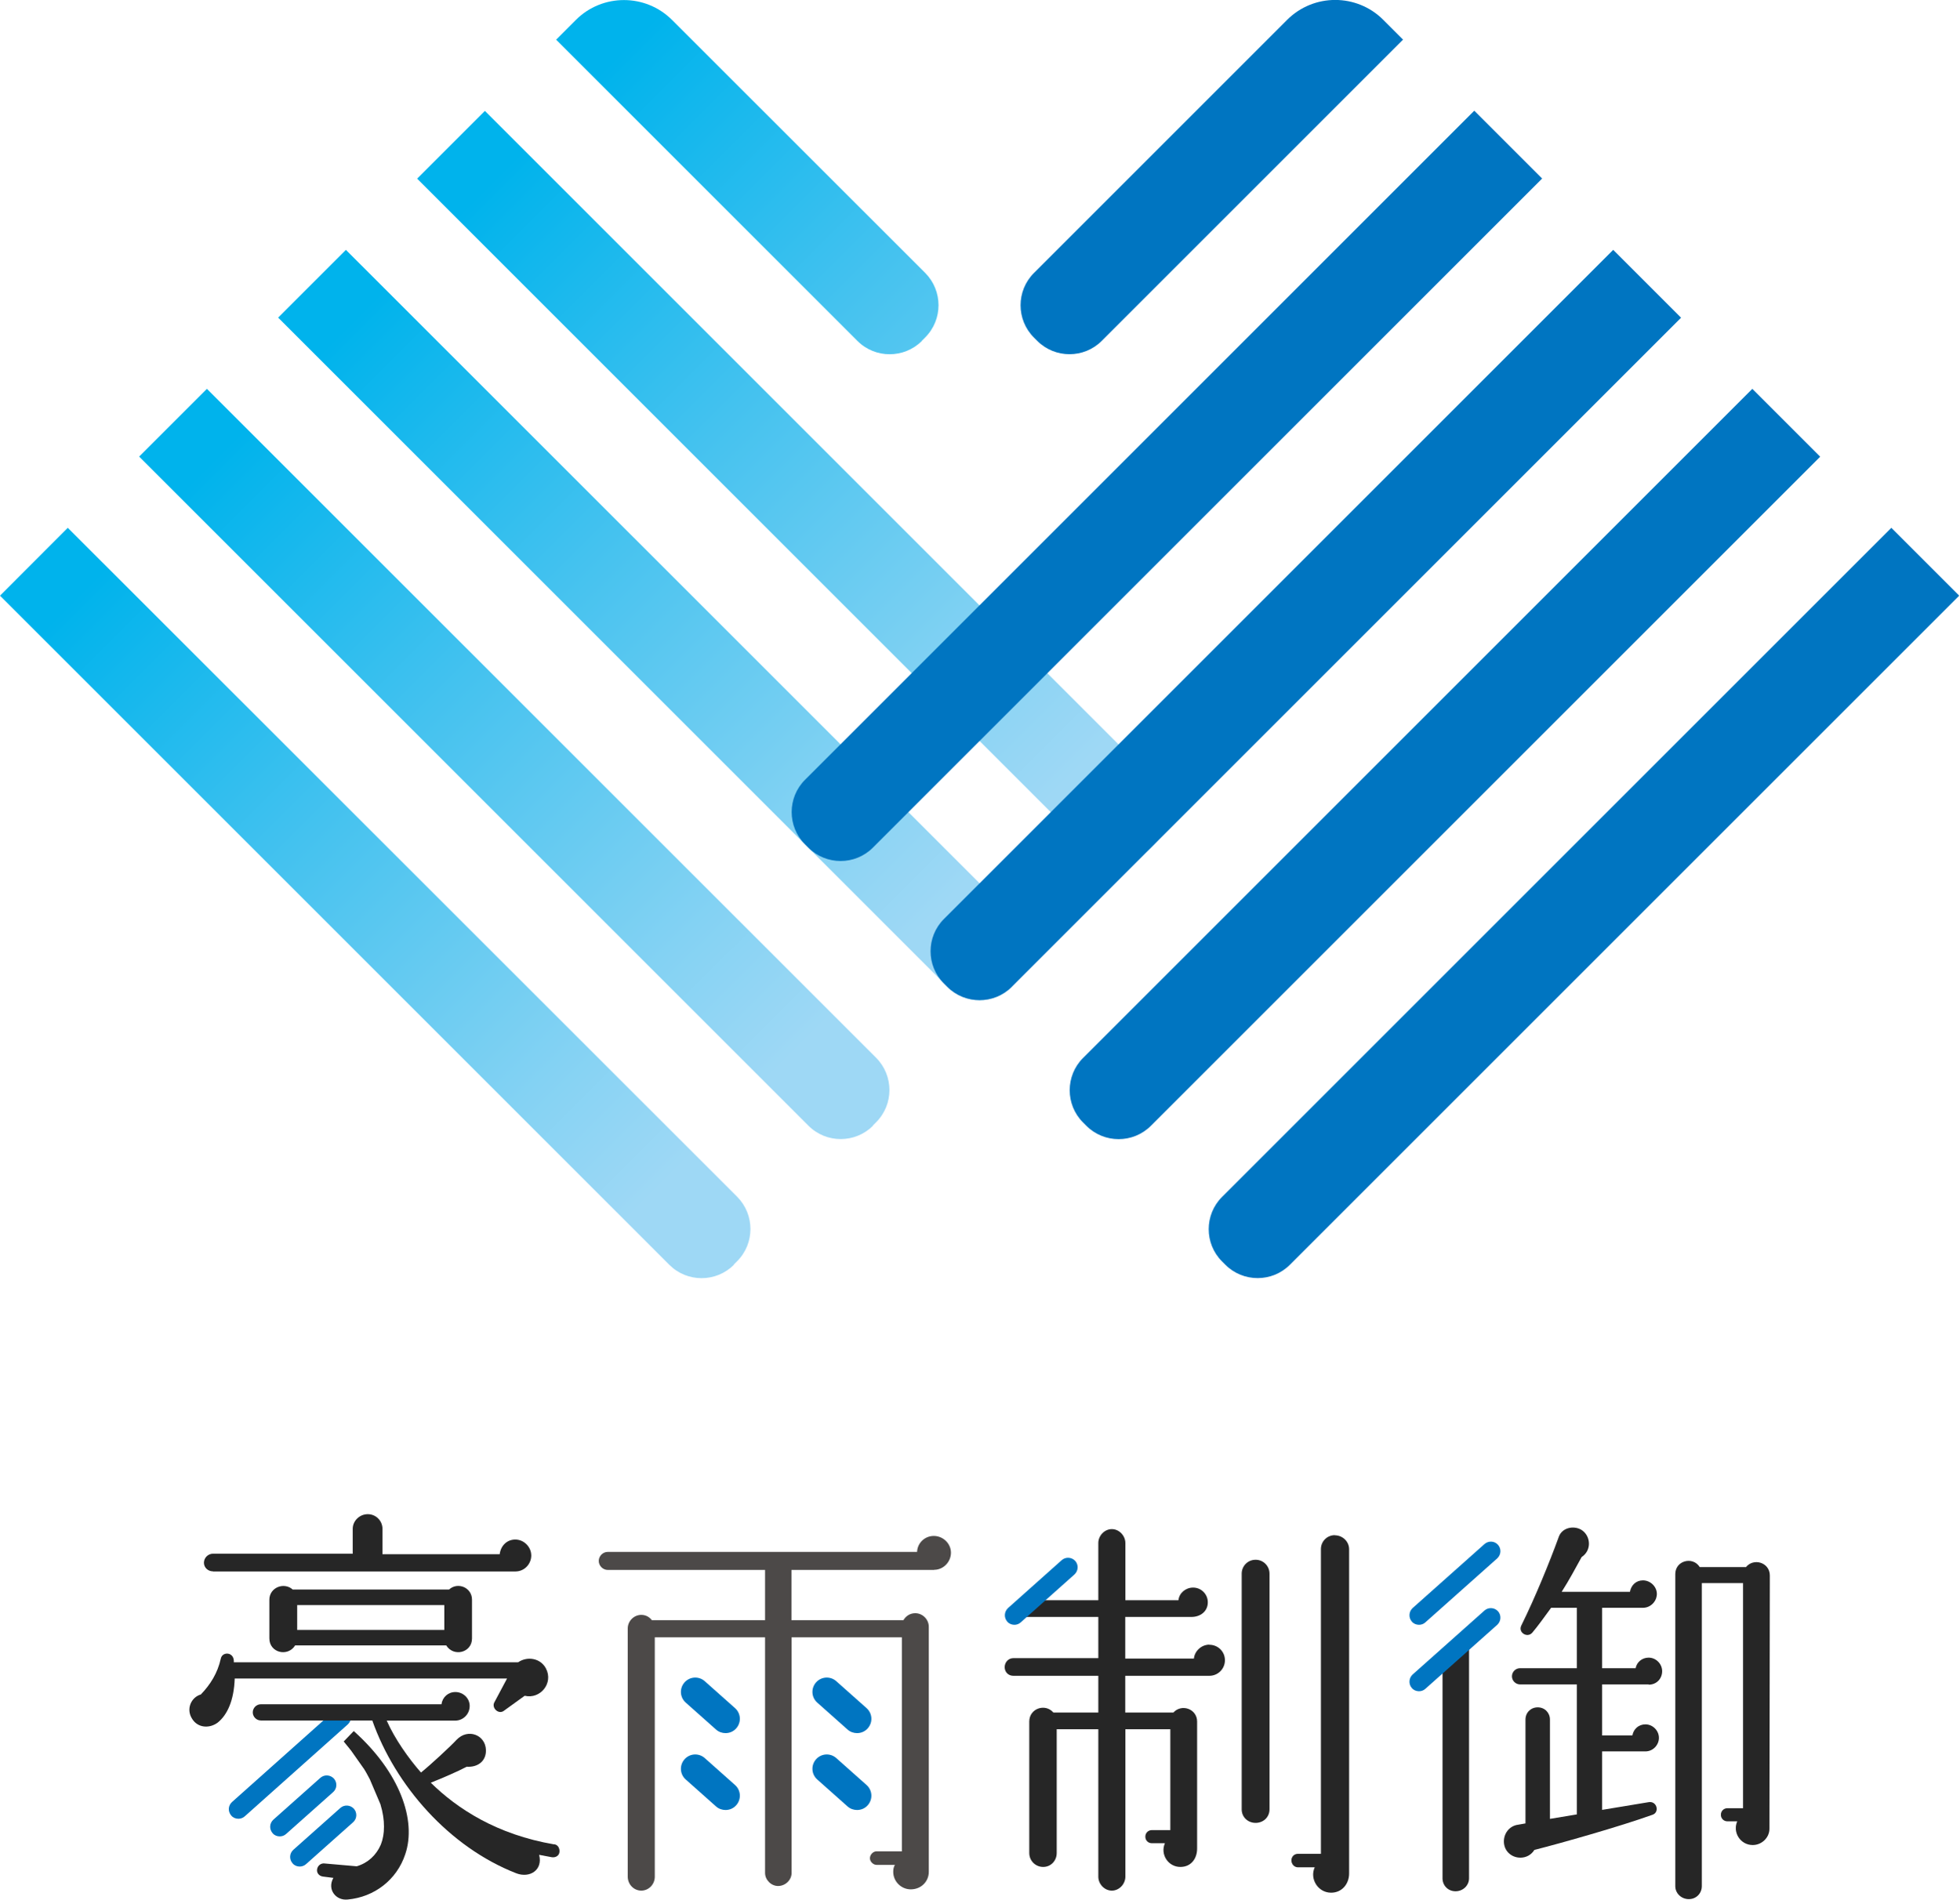
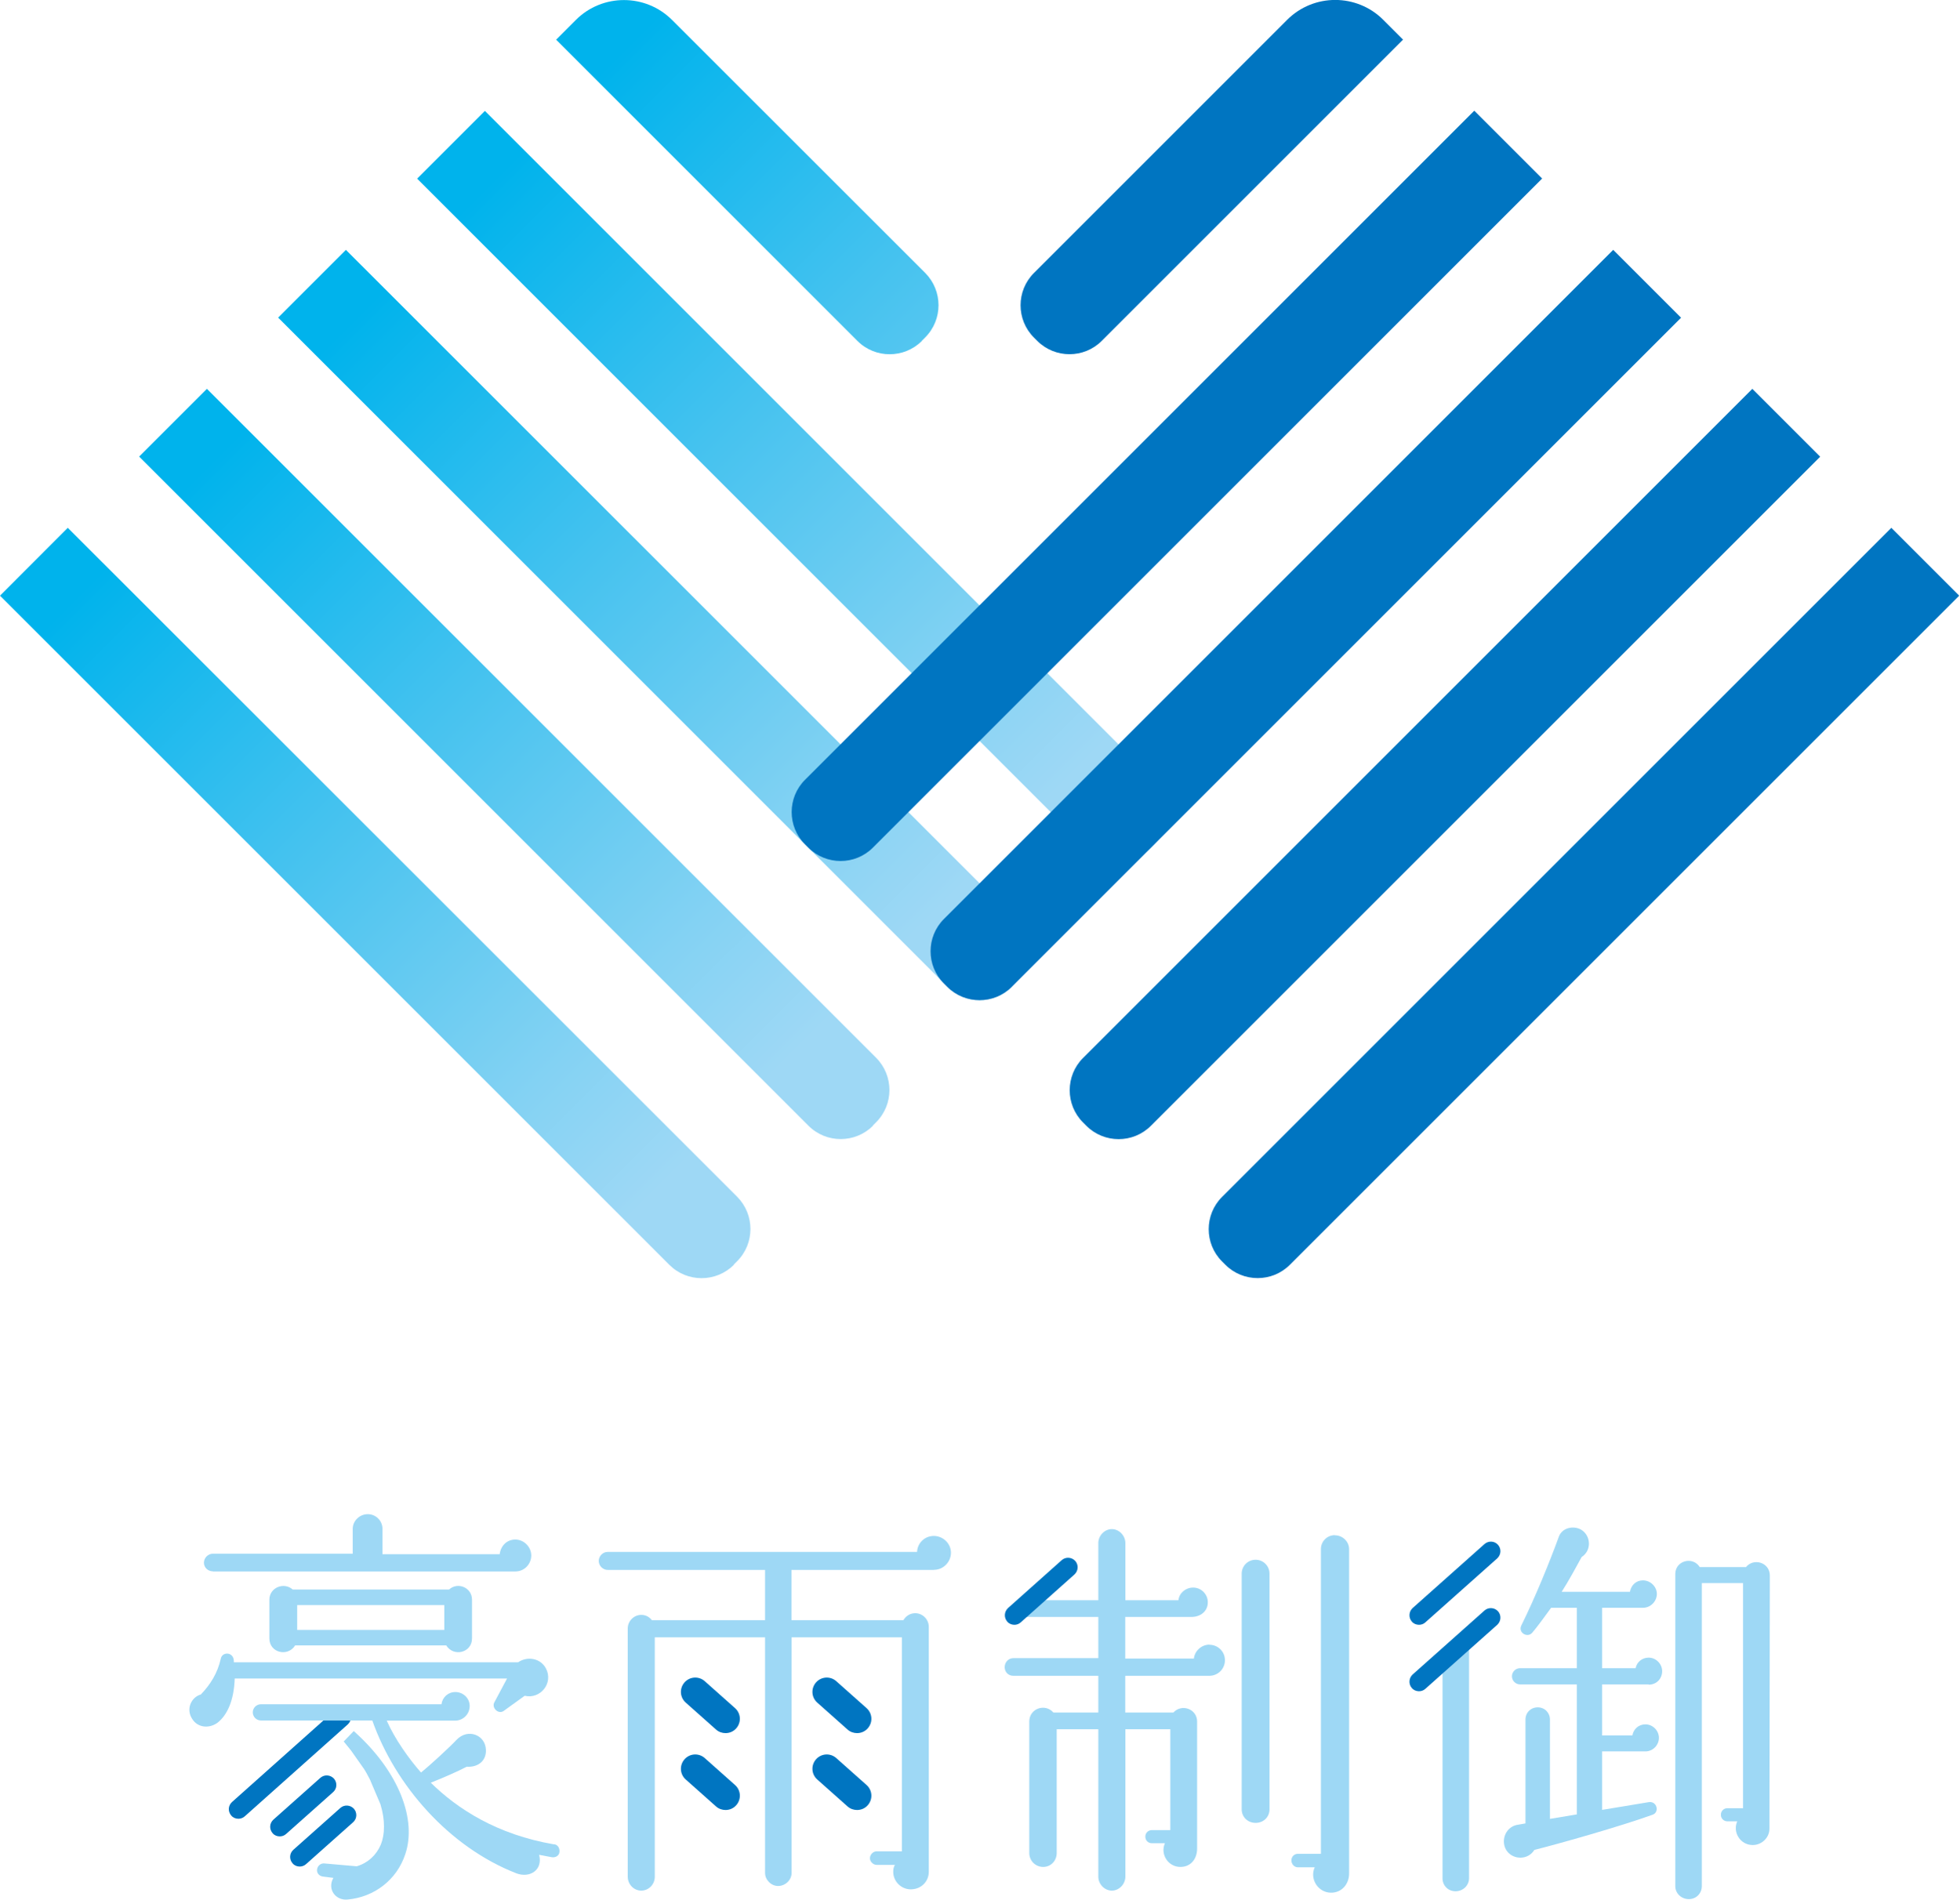
<svg xmlns="http://www.w3.org/2000/svg" id="_レイヤー_2" viewBox="0 0 152.09 147.5">
  <defs>
-     <style>.cls-1{fill:#262626;}.cls-2{fill:#4c4948;}.cls-3{fill:none;}.cls-4{fill:url(#_名称未設定グラデーション_20);}.cls-5{fill:#0075c1;}</style>
+     <style>.cls-1{fill:#9ed8f5;}.cls-2{fill:#9ed8f5;}.cls-3{fill:none;}.cls-4{fill:url(#_名称未設定グラデーション_20);}.cls-5{fill:#0075c1;}</style>
    <linearGradient id="_名称未設定グラデーション_20" x1="72.82" y1="70.63" x2="27.2" y2="25.01" gradientUnits="userSpaceOnUse">
      <stop offset="0" stop-color="#9ed8f5" />
      <stop offset=".19" stop-color="#84d2f3" />
      <stop offset=".6" stop-color="#44c2ef" />
      <stop offset="1" stop-color="#00b3ec" />
    </linearGradient>
  </defs>
  <g id="_レイヤー_1-2">
    <g>
      <path class="cls-4" d="M84.33,65.82L32.38,13.87l5.26-5.26,51.96,51.96c1.38,1.38,1.38,3.62,0,5.01l-.26,.26c-1.38,1.38-3.62,1.38-5.01,0Zm-12.77-39.36l.26-.26c1.38-1.38,1.38-3.62,0-5.01L52.17,1.55c-2.06-2.06-5.41-2.06-7.47,0l-1.53,1.53,23.39,23.39c1.38,1.38,3.62,1.38,5.01,0Zm6.98,50.15l.26-.26c1.38-1.38,1.38-3.62,0-5.01L26.85,19.4l-5.26,5.26,51.96,51.96c1.38,1.38,3.62,1.38,5.01,0Zm-10.79,10.79l.26-.26c1.38-1.38,1.38-3.62,0-5.01L16.06,30.19l-5.26,5.26,51.96,51.96c1.38,1.38,3.62,1.38,5.01,0Zm-10.79,10.79l.26-.26c1.38-1.38,1.38-3.62,0-5.01L5.26,40.98,0,46.25l51.96,51.96c1.38,1.38,3.62,1.38,5.01,0Z" />
      <path class="cls-5" d="M51.34,34.75H124.82c1.95,0,3.54,1.59,3.54,3.54v.37c0,1.95-1.59,3.54-3.54,3.54H51.34v-7.44h0Z" transform="translate(180.59 2.13) rotate(135)" />
      <path class="cls-5" d="M75.03,9.67h33.08c1.95,0,3.54,1.59,3.54,3.54v.37c0,1.95-1.59,3.54-3.54,3.54h-27.8c-2.92,0-5.28-2.37-5.28-5.28v-2.16h0Z" transform="translate(168.81 -43.14) rotate(135)" />
      <path class="cls-5" d="M62.14,45.54h73.48c1.95,0,3.54,1.59,3.54,3.54v.37c0,1.95-1.59,3.54-3.54,3.54H62.14v-7.44h0Z" transform="translate(206.64 12.93) rotate(135)" />
      <path class="cls-5" d="M72.93,56.33h73.48c1.95,0,3.54,1.59,3.54,3.54v.37c0,1.95-1.59,3.54-3.54,3.54H72.93v-7.44h0Z" transform="translate(232.7 23.72) rotate(135)" />
      <path class="cls-5" d="M83.72,67.12h73.48c1.95,0,3.54,1.59,3.54,3.54v.37c0,1.95-1.59,3.54-3.54,3.54H83.72v-7.44h0Z" transform="translate(258.75 34.51) rotate(135)" />
      <g>
        <path class="cls-2" d="M72.51,121.9h-11.07v3.9h8.69c.19-.32,.51-.54,.92-.54,.57,0,1.05,.48,1.05,1.05v19.03c0,.76-.6,1.36-1.4,1.36-.73,0-1.36-.6-1.36-1.36,0-.19,.03-.38,.13-.54h-1.43c-.25,0-.51-.25-.51-.51,0-.29,.25-.54,.51-.54h1.97v-16.62h-8.56v18.3c0,.54-.48,1.01-1.05,1.01-.54,0-1.01-.48-1.01-1.01v-18.3h-8.56v18.59c0,.6-.48,1.08-1.05,1.08s-1.05-.48-1.05-1.08v-19.28c0-.57,.48-1.05,1.05-1.05,.35,0,.63,.16,.82,.41h8.79v-3.9h-12.21c-.38,0-.7-.32-.7-.7s.32-.7,.7-.7h24.01c.03-.7,.6-1.24,1.3-1.24s1.33,.57,1.33,1.3-.6,1.33-1.3,1.33Z" />
        <path class="cls-5" d="M66.53,134.57c-.26,0-.53-.09-.74-.28l-2.35-2.09c-.46-.41-.5-1.11-.09-1.57,.41-.46,1.11-.5,1.57-.09l2.35,2.09c.46,.41,.5,1.11,.09,1.57-.22,.25-.52,.37-.83,.37Z" />
        <path class="cls-5" d="M66.53,140.54c-.26,0-.53-.09-.74-.28l-2.35-2.09c-.46-.41-.5-1.11-.09-1.57,.41-.46,1.11-.5,1.57-.09l2.35,2.09c.46,.41,.5,1.11,.09,1.57-.22,.25-.52,.37-.83,.37Z" />
        <path class="cls-5" d="M56.32,134.57c-.26,0-.53-.09-.74-.28l-2.35-2.09c-.46-.41-.5-1.11-.09-1.57,.41-.46,1.11-.5,1.57-.09l2.35,2.09c.46,.41,.5,1.11,.09,1.57-.22,.25-.52,.37-.83,.37Z" />
        <path class="cls-5" d="M56.32,140.54c-.26,0-.53-.09-.74-.28l-2.35-2.09c-.46-.41-.5-1.11-.09-1.57,.41-.46,1.11-.5,1.57-.09l2.35,2.09c.46,.41,.5,1.11,.09,1.57-.22,.25-.52,.37-.83,.37Z" />
        <g>
          <path class="cls-1" d="M135.53,121.68h-3.58c-.54-.86-1.9-.51-1.9,.54v24.23c0,.57,.48,1.01,1.05,1.01s1.01-.44,1.01-1.01v-23.53h3.2v17.48h-1.21c-.29,0-.51,.22-.51,.51s.22,.51,.51,.51h.76c-.38,.86,.25,1.84,1.2,1.84,.7,0,1.3-.57,1.3-1.27l.03-19.66c0-1.01-1.27-1.4-1.87-.63Z" />
          <path class="cls-1" d="M111.98,145.84c0,.57,.44,1.01,1.01,1.01s1.05-.44,1.05-1.01v-18.92l-2.06,2.66v16.26Z" />
          <path class="cls-1" d="M127.98,130.81c.63,0,1.05-.48,1.05-1.05s-.48-1.05-1.05-1.05c-.51,0-.92,.35-1.01,.82h-2.6v-4.69h3.17c.6,0,1.08-.51,1.08-1.08s-.51-1.05-1.08-1.05c-.54,0-.92,.38-1.01,.89h-5.3c.57-.89,1.11-1.9,1.55-2.7,.82-.54,.7-1.68-.03-2.12-.6-.35-1.49-.16-1.74,.54-.7,1.93-1.84,4.73-2.92,6.91-.25,.54,.48,.98,.86,.54,.41-.48,.98-1.27,1.46-1.93h2v4.69h-4.41c-.35,0-.63,.29-.63,.63s.29,.63,.63,.63h4.41v10.09l-2.09,.35v-7.71c0-.54-.41-.95-.95-.95s-.95,.41-.95,.95v8.06l-.73,.13c-.92,.25-1.2,1.36-.7,2.03,.54,.7,1.65,.67,2.12-.1,2.12-.54,6.6-1.81,9.17-2.73,.57-.19,.35-1.08-.29-.98l-3.62,.6v-4.54h3.36c.6,0,1.05-.51,1.05-1.05,0-.57-.48-1.05-1.05-1.05-.51,0-.92,.35-1.01,.86h-2.35v-3.96h3.62Z" />
        </g>
        <path class="cls-5" d="M110.15,126.16c-.2,0-.41-.08-.55-.25-.27-.31-.24-.77,.06-1.05l5.58-4.97c.31-.27,.77-.25,1.05,.06,.27,.31,.24,.77-.06,1.05l-5.58,4.97c-.14,.13-.32,.19-.49,.19Z" />
        <path class="cls-5" d="M110.15,131.32c-.2,0-.41-.08-.55-.25-.27-.31-.24-.77,.06-1.05l5.58-4.97c.31-.27,.77-.24,1.05,.06,.27,.31,.24,.77-.06,1.05l-5.58,4.97c-.14,.13-.32,.19-.49,.19Z" />
        <g>
          <rect class="cls-3" x="23.07" y="124.63" width="11.42" height="1.93" />
          <path class="cls-1" d="M16.53,122.02h23.47c.73,0,1.24-.6,1.24-1.24,0-.67-.57-1.24-1.24-1.24s-1.14,.51-1.21,1.14h-9.1v-1.97c0-.63-.51-1.14-1.14-1.14s-1.17,.51-1.17,1.14v1.93h-10.85c-.38,0-.7,.32-.7,.7s.32,.67,.7,.67Z" />
          <path class="cls-1" d="M34.87,123.42h-12.15c-.67-.6-1.81-.16-1.81,.79v3.01c0,1.11,1.43,1.46,2,.54h11.73c.57,.92,2,.57,2-.54v-3.01c0-.95-1.11-1.4-1.78-.79Zm-.38,3.14h-11.42v-1.93h11.42v1.93Z" />
          <path class="cls-1" d="M18.21,130.33h21.15l-.98,1.84c-.25,.44,.32,.98,.73,.67l1.62-1.17c1.21,.29,2.25-.98,1.65-2.12-.41-.79-1.43-.98-2.16-.48H18.15c.06-.82-.89-.86-1.01-.29-.25,1.14-.82,2.03-1.55,2.79-.76,.22-1.17,1.14-.67,1.9,.44,.7,1.33,.76,1.97,.29,.76-.6,1.27-1.74,1.33-3.42Z" />
        </g>
        <path class="cls-5" d="M21.71,142.59c-.2,0-.41-.08-.55-.25-.27-.31-.25-.77,.06-1.05l3.65-3.25c.31-.27,.77-.24,1.05,.06,.27,.31,.25,.77-.06,1.05l-3.65,3.25c-.14,.13-.32,.19-.49,.19Z" />
        <path class="cls-5" d="M23.26,144.93c-.2,0-.41-.08-.55-.25-.27-.31-.25-.77,.06-1.05l3.65-3.25c.31-.27,.77-.24,1.05,.06,.27,.31,.25,.77-.06,1.05l-3.65,3.25c-.14,.13-.32,.19-.49,.19Z" />
        <path class="cls-1" d="M27.22,135.88l1.05,1.49c.16,.25,.32,.57,.44,.79l.82,1.93c.38,1.24,.35,2.35,.03,3.14-.35,.82-1.01,1.43-1.87,1.68l-2.51-.22c-.29-.03-.54,.19-.57,.48-.03,.29,.19,.51,.48,.54l.79,.1c-.51,.89,.19,1.78,1.11,1.68,2.06-.19,3.81-1.52,4.47-3.52,.89-2.63-.42-6.36-4-9.56l-.78,.81c.19,.25,.35,.41,.54,.67Z" />
        <path class="cls-5" d="M18.5,141.22c-.2,0-.41-.08-.55-.25-.27-.31-.25-.77,.06-1.05l7.99-7.13c.31-.27,.77-.24,1.05,.06,.27,.31,.25,.77-.06,1.05l-7.99,7.13c-.14,.13-.32,.19-.49,.19Z" />
        <path class="cls-1" d="M43.02,143.21c-4.44-.76-7.52-2.76-9.58-4.79,.89-.35,2.13-.89,2.79-1.24,.82,.06,1.52-.41,1.49-1.3-.03-1.17-1.4-1.71-2.28-.79-.44,.48-2,1.93-2.76,2.54-.95-1.08-2.03-2.6-2.66-4.03h5.33c.57,0,1.11-.48,1.11-1.14,0-.6-.51-1.08-1.11-1.08-.57,0-1.01,.41-1.08,.95h-14.02c-.35,0-.63,.29-.63,.63s.29,.63,.63,.63h8.65c1.78,5.05,5.97,9.83,11.17,11.86,1.05,.41,2.09-.25,1.78-1.43l1.01,.19c.29,.03,.54-.13,.57-.41,.03-.29-.13-.57-.41-.6Z" />
        <g>
          <path class="cls-1" d="M93.88,127.7c-.6,0-1.14,.48-1.2,1.08h-5.33v-3.23h5.14c.67,0,1.27-.41,1.27-1.14,0-.63-.51-1.14-1.14-1.14-.57,0-1.08,.41-1.14,.98h-4.12v-4.44c0-.57-.48-1.08-1.05-1.08s-1.05,.51-1.05,1.08v4.44h-5.95l.04,1.3h5.91v3.2h-6.6c-.38,0-.67,.32-.67,.7s.29,.67,.67,.67h6.6v2.85h-3.49c-.63-.73-1.87-.32-1.87,.7v10.21c0,.6,.48,1.08,1.08,1.08s1.05-.48,1.05-1.08v-9.61h3.23v11.45c0,.57,.48,1.08,1.05,1.08s1.05-.51,1.05-1.08v-11.45h3.49v7.83h-1.43c-.29,0-.51,.22-.51,.51s.22,.51,.51,.51h1.01c-.38,.86,.25,1.84,1.2,1.84,.82,0,1.3-.63,1.3-1.43v-9.86c0-.98-1.2-1.4-1.84-.7h-3.74v-2.85h6.53c.67,0,1.21-.54,1.21-1.21s-.54-1.2-1.21-1.2Z" />
          <path class="cls-1" d="M97.47,121.11c-.6,0-1.08,.48-1.08,1.08v18.3c0,.6,.48,1.05,1.08,1.05s1.08-.44,1.08-1.05v-18.3c0-.6-.48-1.08-1.08-1.08Z" />
          <path class="cls-1" d="M103.62,119.2c-.6,0-1.08,.48-1.08,1.08v23.66h-1.78c-.29,0-.51,.22-.51,.51s.22,.54,.51,.54h1.3c-.41,.89,.25,1.97,1.27,1.97,.86,0,1.4-.7,1.4-1.49v-25.18c0-.6-.51-1.08-1.11-1.08Z" />
        </g>
        <path class="cls-5" d="M78.74,126.16c-.2,0-.41-.08-.55-.25-.27-.31-.24-.77,.06-1.05l4.17-3.72c.31-.27,.77-.24,1.05,.06,.27,.31,.24,.77-.06,1.05l-4.17,3.72c-.14,.13-.32,.19-.49,.19Z" />
      </g>
    </g>
  </g>
</svg>
